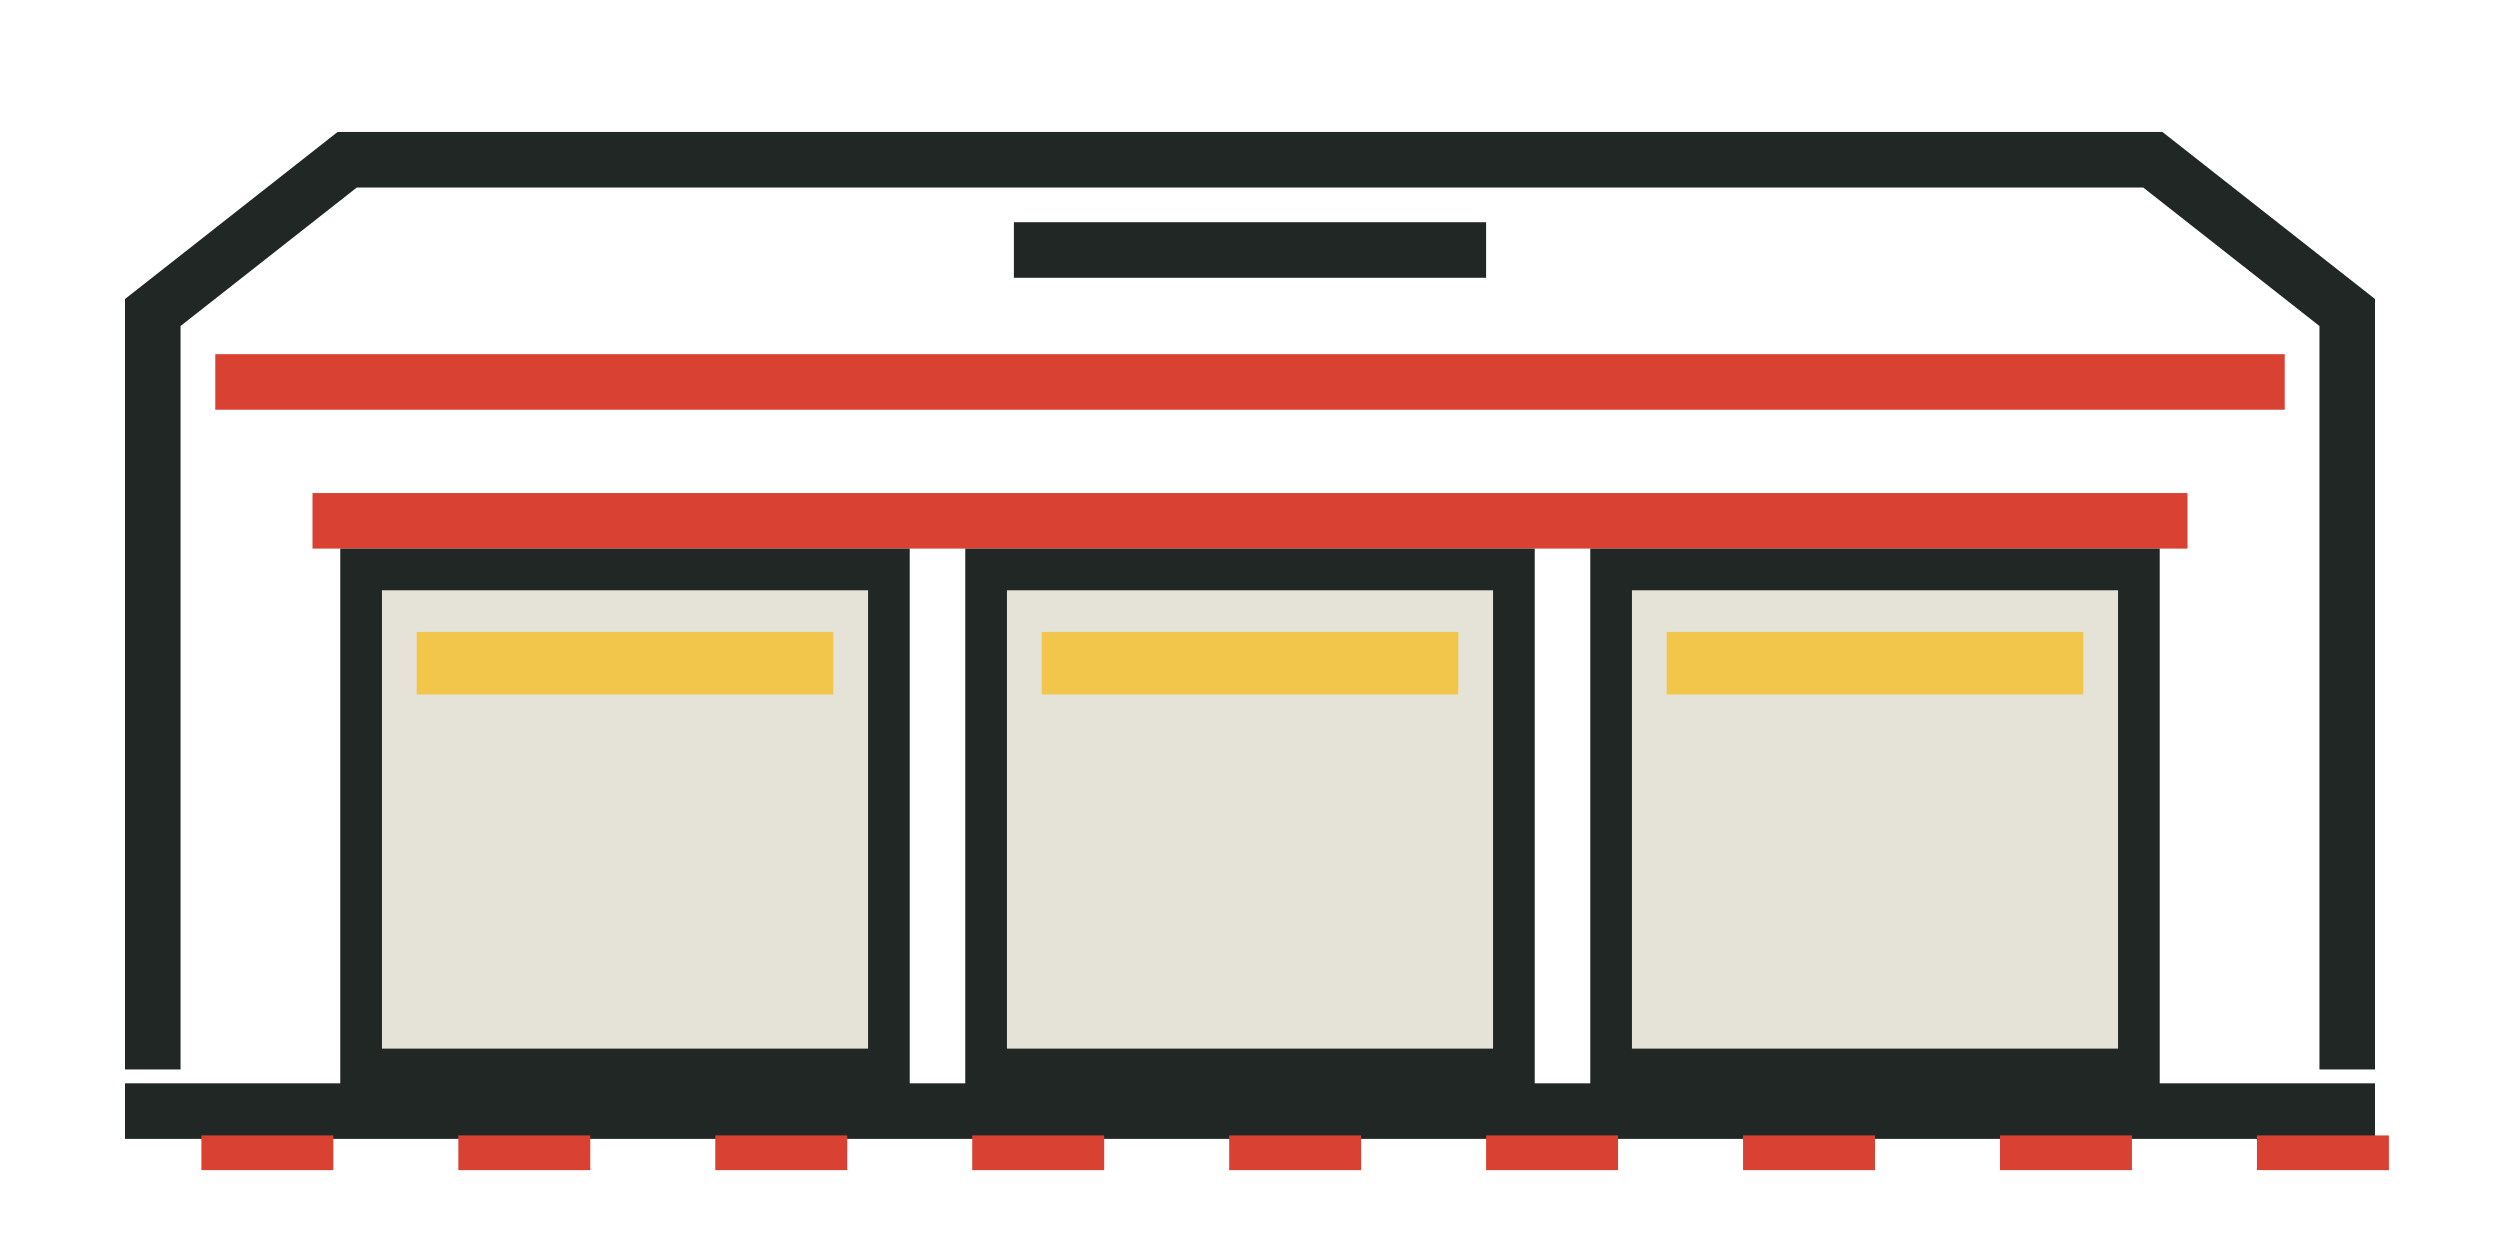
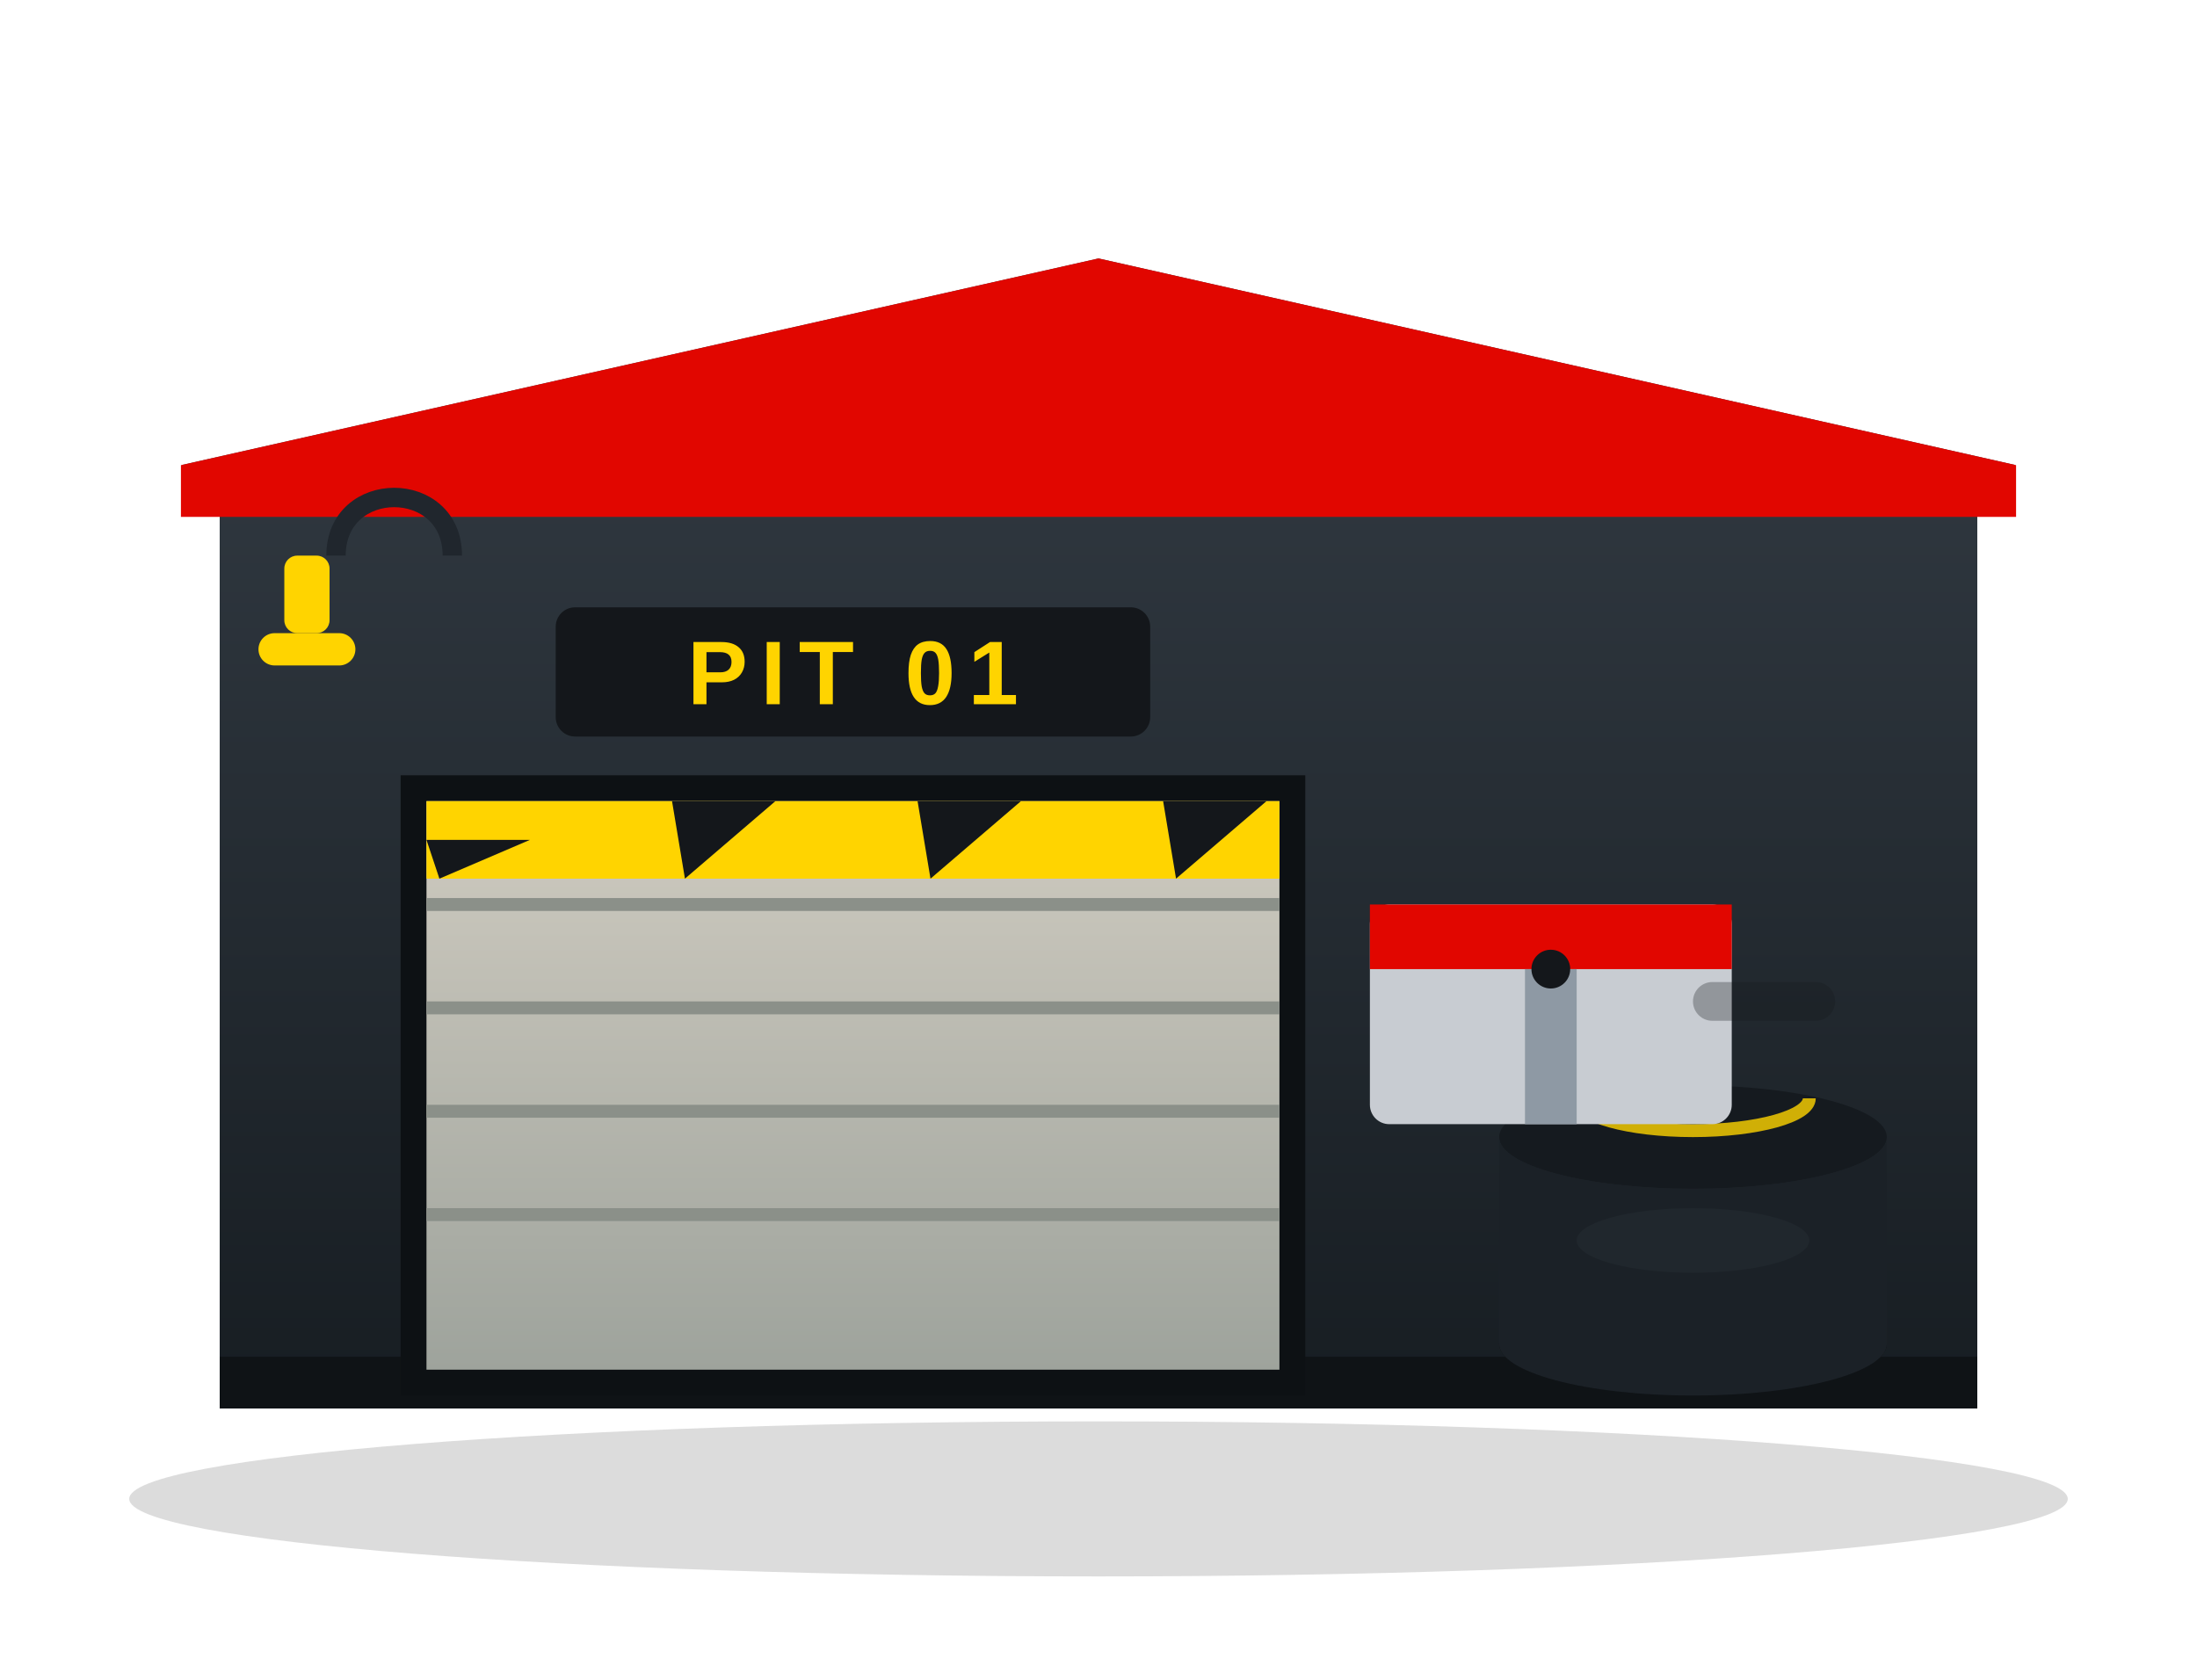
- <svg xmlns="http://www.w3.org/2000/svg" viewBox="0 0 360 180" fill="none">
-   <path d="M22 154V45l28-22h260l28 22v109" stroke="#202725" stroke-width="8" />
-   <path d="M31 55h298M45 75h270" stroke="#d94232" stroke-width="8" />
-   <path d="M52 82h76v72H52zm90 0h76v72h-76zm90 0h76v72h-76z" fill="#e5e2d8" stroke="#202725" stroke-width="6" />
-   <path d="M60 91h60v9H60zm90 0h60v9h-60zm90 0h60v9h-60z" fill="#f2c54b" />
-   <path d="M18 160h324" stroke="#202725" stroke-width="8" />
-   <path d="M29 166h19m18 0h19m18 0h19m18 0h19m18 0h19m18 0h19m18 0h19m18 0h19m18 0h19" stroke="#d94232" stroke-width="5" />
-   <path d="M146 36h68" stroke="#202725" stroke-width="8" />
+ <svg xmlns="http://www.w3.org/2000/svg" viewBox="0 0 340 260" role="img" aria-labelledby="garageTitle">
+   <defs>
+     <linearGradient id="garageWall" x1="0" y1="0" x2="0" y2="1">
+       <stop offset="0" stop-color="#2f373f" />
+       <stop offset="1" stop-color="#171d22" />
+     </linearGradient>
+     <linearGradient id="garageDoor" x1="0" y1="0" x2="0" y2="1">
+       <stop offset="0" stop-color="#cfcbc0" />
+       <stop offset="1" stop-color="#9ea39c" />
+     </linearGradient>
+   </defs>
+   <ellipse cx="170" cy="232" rx="150" ry="12" fill="#000" opacity=".14" />
+   <rect x="34" y="72" width="272" height="146" fill="url(#garageWall)" />
+   <path d="M28 72 L170 40 L312 72 Z" fill="#3a434b" />
+   <path d="M28 72 L170 40 L312 72 L312 80 L28 80 Z" fill="#e10600" />
+   <rect x="34" y="210" width="272" height="8" fill="#0f1316" />
+   <rect x="62" y="120" width="140" height="96" fill="#0d1114" />
+   <rect x="66" y="124" width="132" height="88" fill="url(#garageDoor)" />
+   <g stroke="#8b9089" stroke-width="2">
+     <line x1="66" y1="140" x2="198" y2="140" />
+     <line x1="66" y1="156" x2="198" y2="156" />
+     <line x1="66" y1="172" x2="198" y2="172" />
+     <line x1="66" y1="188" x2="198" y2="188" />
+   </g>
+   <rect x="66" y="124" width="132" height="12" fill="#ffd400" />
+   <path d="M66 130 h16 l-14 6 z M104 124 h16 l-14 12 z M142 124 h16 l-14 12 z M180 124 h16 l-14 12 z" fill="#14171b" />
+   <rect x="86" y="94" width="92" height="20" rx="3" fill="#14171b" />
+   <text x="132" y="109" font-family="'Barlow Condensed', 'Arial Narrow', Arial, sans-serif" font-size="14" font-weight="800" fill="#ffd400" letter-spacing="2" text-anchor="middle">PIT 01</text>
+   <g>
+     <ellipse cx="262" cy="208" rx="30" ry="8" fill="#0d1114" />
+     <ellipse cx="262" cy="192" rx="30" ry="8" fill="#151a1f" />
+     <ellipse cx="262" cy="176" rx="30" ry="8" fill="#151a1f" />
+     <path d="M232 176 a30 8 0 0 0 60 0 v32 a30 8 0 0 1 -60 0 z" fill="#1b2127" />
+     <ellipse cx="262" cy="176" rx="18" ry="5" fill="#151a1f" />
+     <ellipse cx="262" cy="192" rx="18" ry="5" fill="#20272d" />
+     <path d="M244 170 a18 5 0 0 0 36 0" fill="none" stroke="#ffd400" stroke-width="2" opacity=".8" />
+   </g>
+   <g>
+     <rect x="212" y="140" width="56" height="34" rx="3" fill="#c8ccd2" />
+     <rect x="212" y="140" width="56" height="10" fill="#e10600" />
+     <rect x="236" y="150" width="8" height="24" fill="#8e99a4" />
+     <circle cx="240" cy="150" r="3" fill="#14171b" />
+     <rect x="262" y="152" width="22" height="6" rx="3" fill="#14171b" opacity=".3" />
+   </g>
+   <g fill="#ffd400">
+     <rect x="44" y="86" width="7" height="12" rx="2" />
+     <rect x="40" y="98" width="15" height="5" rx="2.5" />
+   </g>
+   <path d="M52 86 C52 74 70 74 70 86" fill="none" stroke="#20262d" stroke-width="3" />
</svg>
